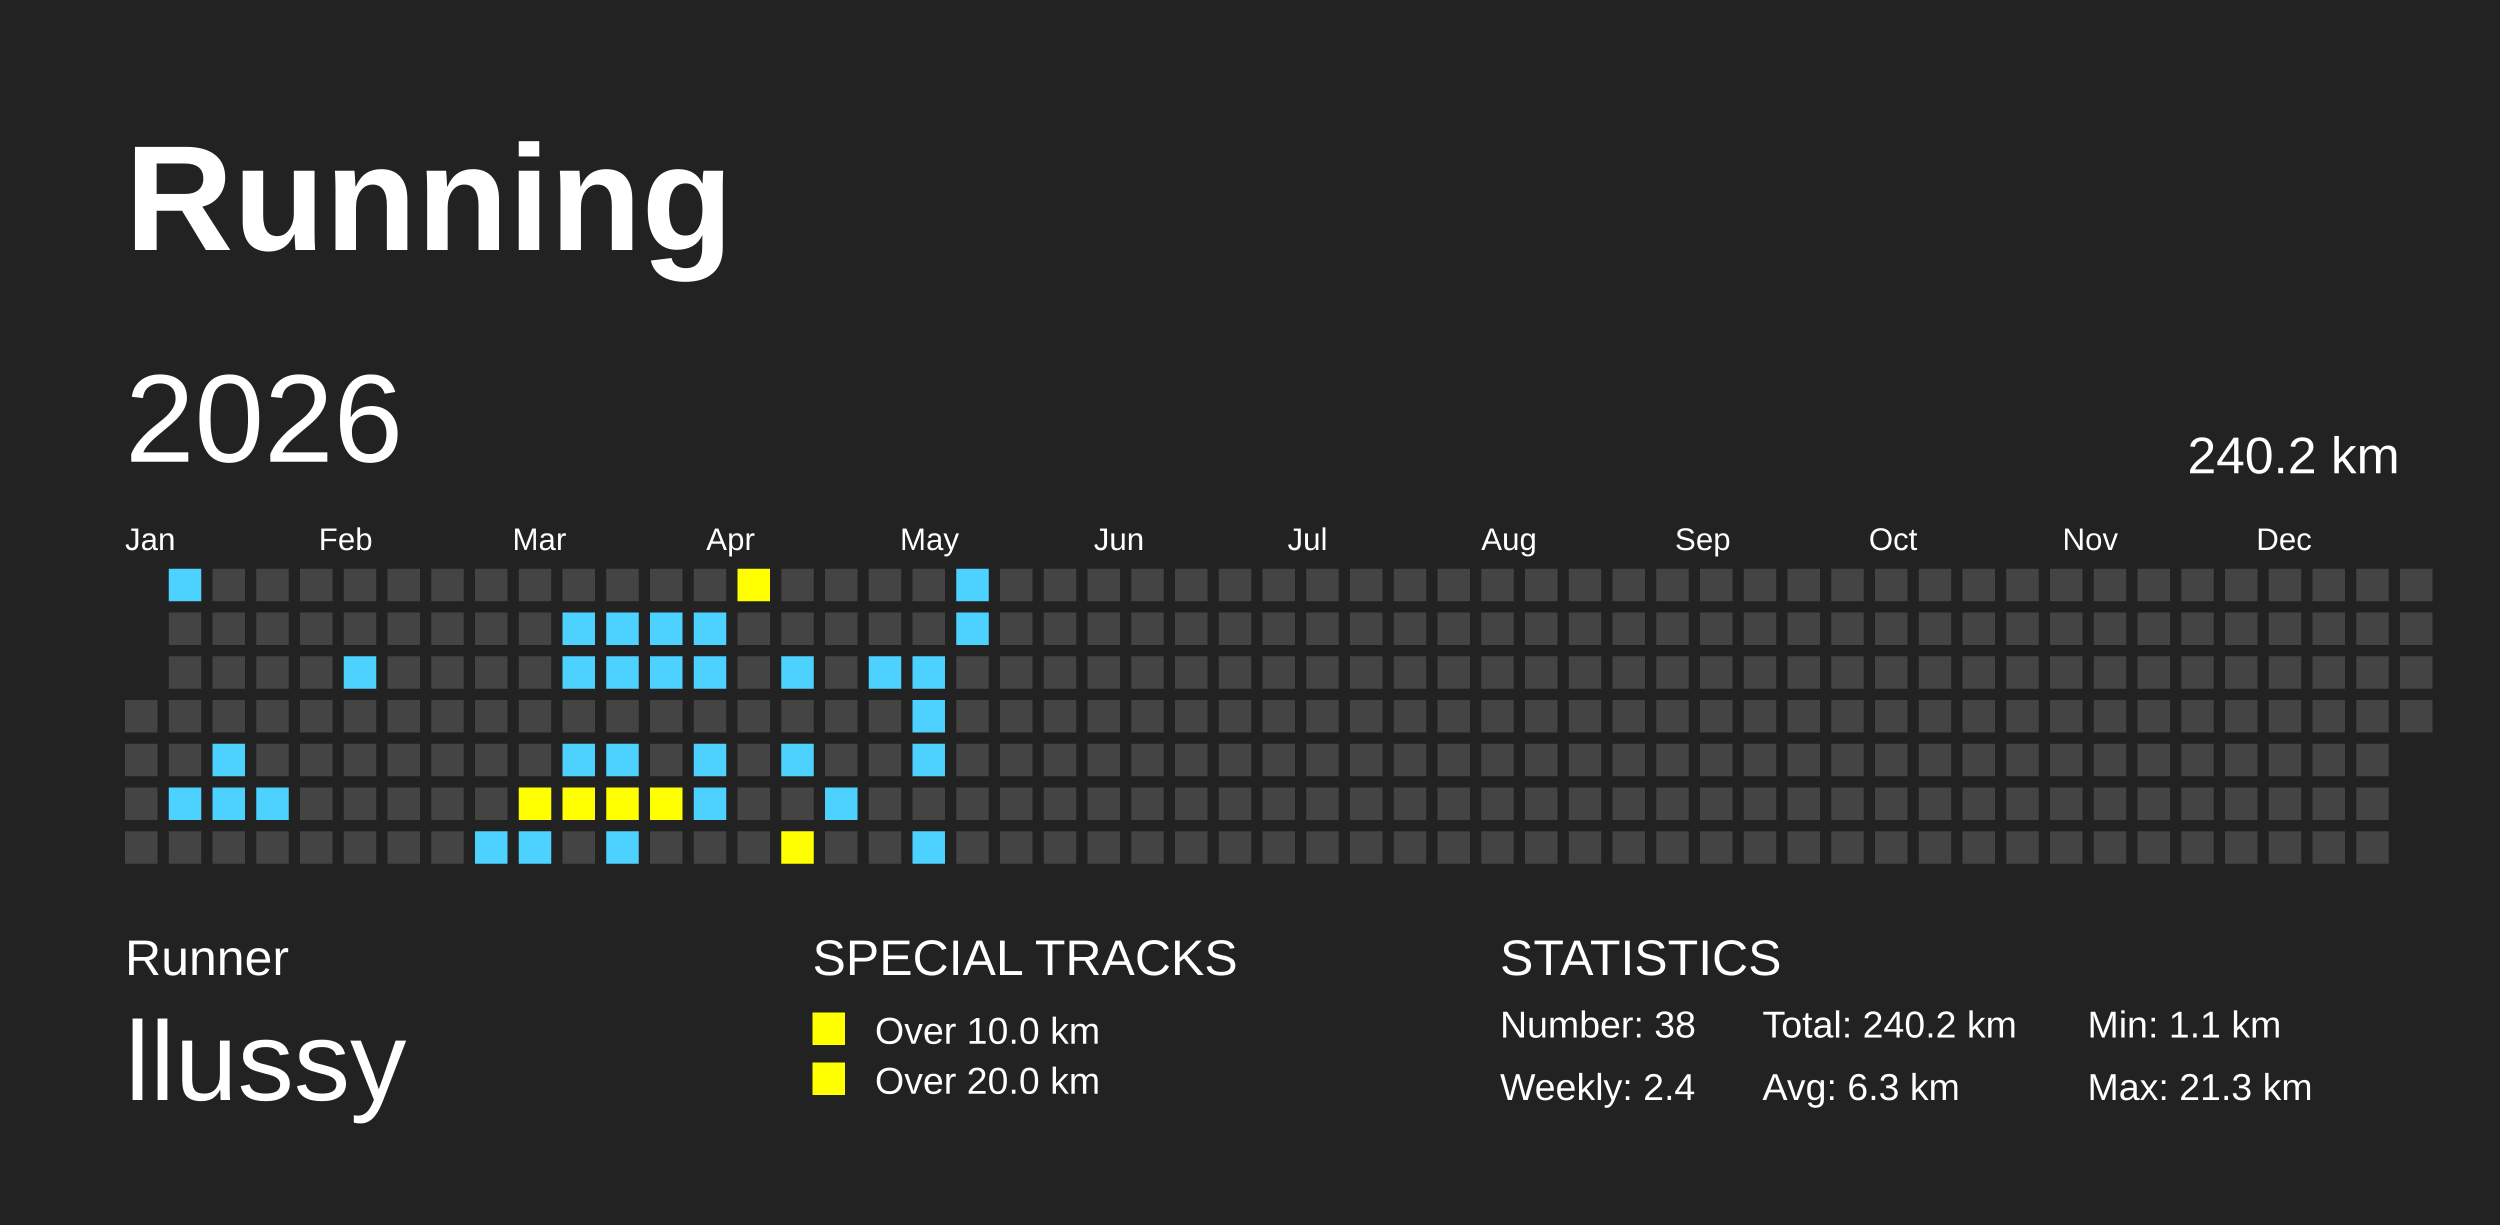
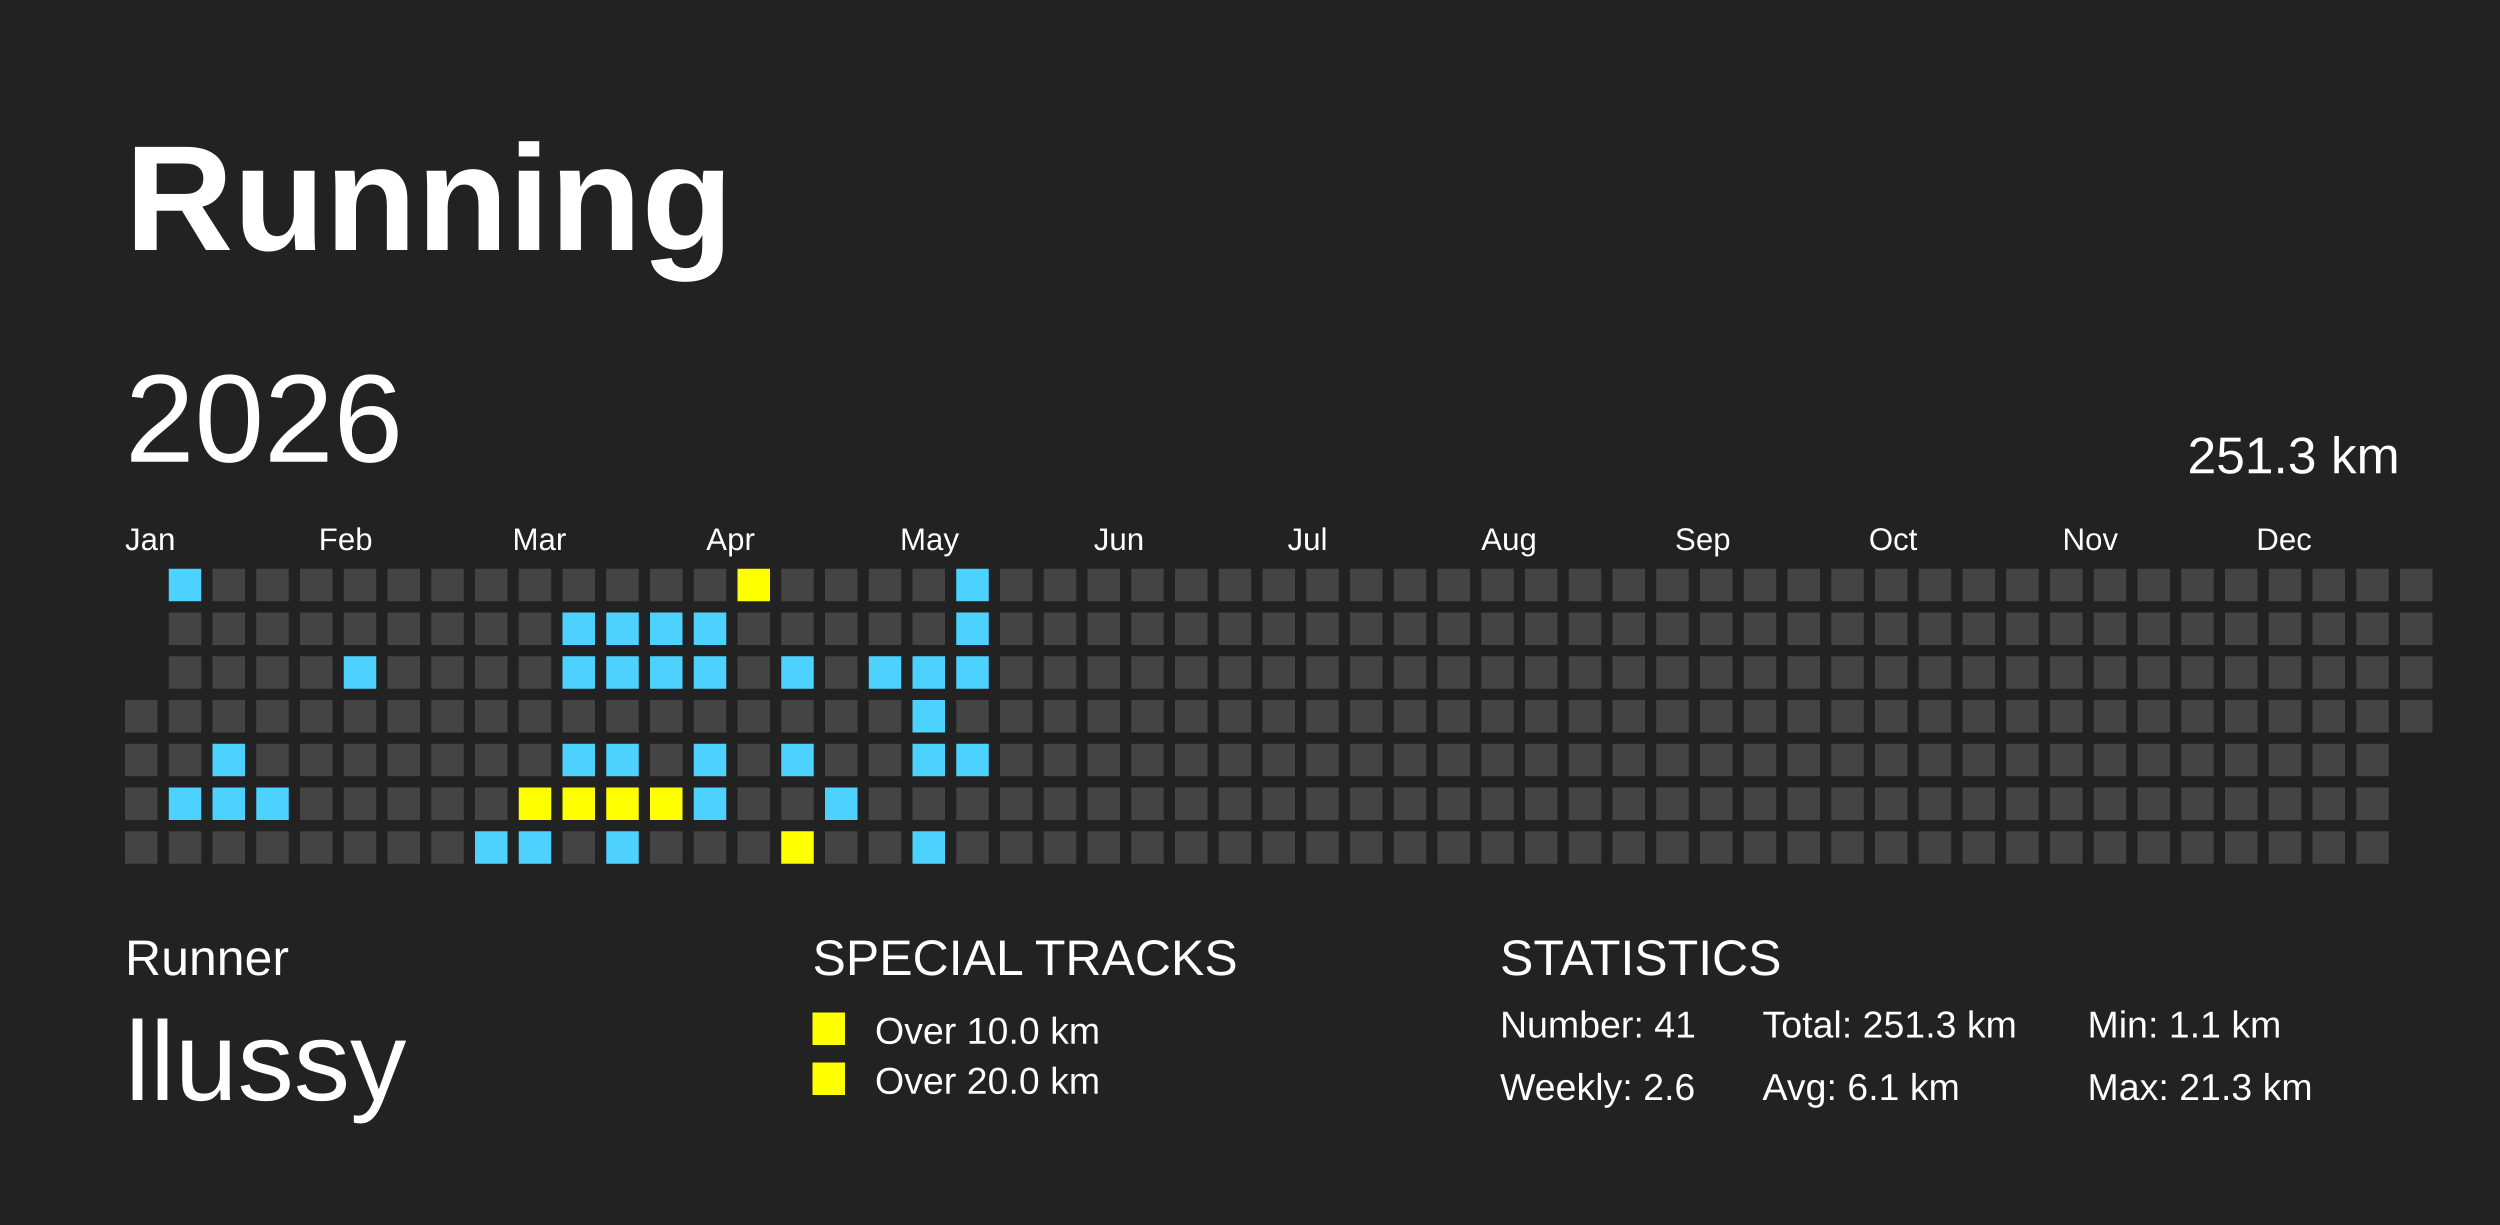
<svg xmlns="http://www.w3.org/2000/svg" baseProfile="full" height="98mm" version="1.1" viewBox="0,0,200,98" width="200mm">
  <defs>
    <pattern height="2" id="indoor-stripe" patternUnits="userSpaceOnUse" width="2">
      <line stroke="white" stroke-opacity="0.45" stroke-width="0.5" x1="0" x2="2" y1="2" y2="0" />
    </pattern>
  </defs>
  <rect fill="#222222" height="98" width="200" x="0" y="0" />
  <text fill="#FFFFFF" style="font-size:12px; font-family:Arial; font-weight:bold;" x="10" y="20">Running</text>
  <text fill="#FFFFFF" style="font-size:4px; font-family:Arial" x="10" y="78">Runner</text>
  <text fill="#FFFFFF" style="font-size:9px; font-family:Arial" x="10" y="88">llussy</text>
  <text fill="#FFFFFF" style="font-size:4px; font-family:Arial" x="65" y="78">SPECIAL TRACKS</text>
  <rect fill="#FFFF00" height="2.6" width="2.6" x="65" y="81" />
  <text fill="#FFFFFF" style="font-size:3px; font-family:Arial" x="70" y="83.5">Over 10.0 km</text>
  <rect fill="#FFFF00" height="2.6" width="2.6" x="65" y="85" />
  <text fill="#FFFFFF" style="font-size:3px; font-family:Arial" x="70" y="87.5">Over 20.0 km</text>
  <text fill="#FFFFFF" style="font-size:4px; font-family:Arial" x="120" y="78">STATISTICS</text>
-   <text fill="#FFFFFF" style="font-size:3px; font-family:Arial" x="120" y="83">Number: 38</text>
-   <text fill="#FFFFFF" style="font-size:3px; font-family:Arial" x="120" y="88">Weekly: 2.4</text>
-   <text fill="#FFFFFF" style="font-size:3px; font-family:Arial" x="141" y="83">Total: 240.2 km</text>
-   <text fill="#FFFFFF" style="font-size:3px; font-family:Arial" x="141" y="88">Avg: 6.3 km</text>
+   <text fill="#FFFFFF" style="font-size:3px; font-family:Arial" x="120" y="83">Number: 41</text>
+   <text fill="#FFFFFF" style="font-size:3px; font-family:Arial" x="120" y="88">Weekly: 2.6</text>
+   <text fill="#FFFFFF" style="font-size:3px; font-family:Arial" x="141" y="83">Total: 251.3 km</text>
+   <text fill="#FFFFFF" style="font-size:3px; font-family:Arial" x="141" y="88">Avg: 6.1 km</text>
  <text fill="#FFFFFF" style="font-size:3px; font-family:Arial" x="167" y="83">Min: 1.1 km</text>
  <text fill="#FFFFFF" style="font-size:3px; font-family:Arial" x="167" y="88">Max: 21.3 km</text>
  <text dominant-baseline="hanging" fill="#FFFFFF" style="font-size:10.0px; font-family:Arial;" x="10" y="30">2026</text>
-   <text dominant-baseline="hanging" fill="#FFFFFF" style="font-size:4.125px; font-family:Arial;" x="175" y="35">240.2 km</text>
+   <text dominant-baseline="hanging" fill="#FFFFFF" style="font-size:4.125px; font-family:Arial;" x="175" y="35">251.3 km</text>
  <text fill="#FFFFFF" style="font-size:2.5px; font-family:Arial" x="10.0" y="44">Jan</text>
  <text fill="#FFFFFF" style="font-size:2.5px; font-family:Arial" x="25.5" y="44">Feb</text>
  <text fill="#FFFFFF" style="font-size:2.5px; font-family:Arial" x="41.0" y="44">Mar</text>
  <text fill="#FFFFFF" style="font-size:2.5px; font-family:Arial" x="56.5" y="44">Apr</text>
  <text fill="#FFFFFF" style="font-size:2.5px; font-family:Arial" x="72.0" y="44">May</text>
  <text fill="#FFFFFF" style="font-size:2.5px; font-family:Arial" x="87.5" y="44">Jun</text>
  <text fill="#FFFFFF" style="font-size:2.5px; font-family:Arial" x="103.0" y="44">Jul</text>
  <text fill="#FFFFFF" style="font-size:2.5px; font-family:Arial" x="118.5" y="44">Aug</text>
  <text fill="#FFFFFF" style="font-size:2.5px; font-family:Arial" x="134.0" y="44">Sep</text>
  <text fill="#FFFFFF" style="font-size:2.5px; font-family:Arial" x="149.5" y="44">Oct</text>
  <text fill="#FFFFFF" style="font-size:2.5px; font-family:Arial" x="165.0" y="44">Nov</text>
  <text fill="#FFFFFF" style="font-size:2.5px; font-family:Arial" x="180.5" y="44">Dec</text>
  <rect fill="#444444" height="2.6" width="2.6" x="10.0" y="56.0" />
  <rect fill="#444444" height="2.6" width="2.6" x="10.0" y="59.5" />
  <rect fill="#444444" height="2.6" width="2.6" x="10.0" y="63.0" />
  <rect fill="#444444" height="2.6" width="2.6" x="10.0" y="66.5" />
  <rect fill="#4dd2ff" height="2.6" width="2.6" x="13.5" y="45.5" />
  <rect fill="#444444" height="2.6" width="2.6" x="13.5" y="49.0" />
  <rect fill="#444444" height="2.6" width="2.6" x="13.5" y="52.5" />
  <rect fill="#444444" height="2.6" width="2.6" x="13.5" y="56.0" />
  <rect fill="#444444" height="2.6" width="2.6" x="13.5" y="59.5" />
  <rect fill="#4dd2ff" height="2.6" width="2.6" x="13.5" y="63.0" />
  <rect fill="#444444" height="2.6" width="2.6" x="13.5" y="66.5" />
  <rect fill="#444444" height="2.6" width="2.6" x="17.0" y="45.5" />
  <rect fill="#444444" height="2.6" width="2.6" x="17.0" y="49.0" />
  <rect fill="#444444" height="2.6" width="2.6" x="17.0" y="52.5" />
  <rect fill="#444444" height="2.6" width="2.6" x="17.0" y="56.0" />
  <rect fill="#4dd2ff" height="2.6" width="2.6" x="17.0" y="59.5" />
  <rect fill="#4dd2ff" height="2.6" width="2.6" x="17.0" y="63.0" />
  <rect fill="#444444" height="2.6" width="2.6" x="17.0" y="66.5" />
  <rect fill="#444444" height="2.6" width="2.6" x="20.5" y="45.5" />
  <rect fill="#444444" height="2.6" width="2.6" x="20.5" y="49.0" />
  <rect fill="#444444" height="2.6" width="2.6" x="20.5" y="52.5" />
  <rect fill="#444444" height="2.6" width="2.6" x="20.5" y="56.0" />
  <rect fill="#444444" height="2.6" width="2.6" x="20.5" y="59.5" />
  <rect fill="#4dd2ff" height="2.6" width="2.6" x="20.5" y="63.0" />
  <rect fill="#444444" height="2.6" width="2.6" x="20.5" y="66.5" />
  <rect fill="#444444" height="2.6" width="2.6" x="24.0" y="45.5" />
  <rect fill="#444444" height="2.6" width="2.6" x="24.0" y="49.0" />
  <rect fill="#444444" height="2.6" width="2.6" x="24.0" y="52.5" />
  <rect fill="#444444" height="2.6" width="2.6" x="24.0" y="56.0" />
  <rect fill="#444444" height="2.6" width="2.6" x="24.0" y="59.5" />
  <rect fill="#444444" height="2.6" width="2.6" x="24.0" y="63.0" />
  <rect fill="#444444" height="2.6" width="2.6" x="24.0" y="66.5" />
  <rect fill="#444444" height="2.6" width="2.6" x="27.5" y="45.5" />
  <rect fill="#444444" height="2.6" width="2.6" x="27.5" y="49.0" />
  <rect fill="#4dd2ff" height="2.6" width="2.6" x="27.5" y="52.5" />
  <rect fill="#444444" height="2.6" width="2.6" x="27.5" y="56.0" />
  <rect fill="#444444" height="2.6" width="2.6" x="27.5" y="59.5" />
  <rect fill="#444444" height="2.6" width="2.6" x="27.5" y="63.0" />
  <rect fill="#444444" height="2.6" width="2.6" x="27.5" y="66.5" />
  <rect fill="#444444" height="2.6" width="2.6" x="31.0" y="45.5" />
  <rect fill="#444444" height="2.6" width="2.6" x="31.0" y="49.0" />
  <rect fill="#444444" height="2.6" width="2.6" x="31.0" y="52.5" />
  <rect fill="#444444" height="2.6" width="2.6" x="31.0" y="56.0" />
  <rect fill="#444444" height="2.6" width="2.6" x="31.0" y="59.5" />
  <rect fill="#444444" height="2.6" width="2.6" x="31.0" y="63.0" />
  <rect fill="#444444" height="2.6" width="2.6" x="31.0" y="66.5" />
  <rect fill="#444444" height="2.6" width="2.6" x="34.5" y="45.5" />
  <rect fill="#444444" height="2.6" width="2.6" x="34.5" y="49.0" />
  <rect fill="#444444" height="2.6" width="2.6" x="34.5" y="52.5" />
  <rect fill="#444444" height="2.6" width="2.6" x="34.5" y="56.0" />
  <rect fill="#444444" height="2.6" width="2.6" x="34.5" y="59.5" />
  <rect fill="#444444" height="2.6" width="2.6" x="34.5" y="63.0" />
  <rect fill="#444444" height="2.6" width="2.6" x="34.5" y="66.5" />
  <rect fill="#444444" height="2.6" width="2.6" x="38.0" y="45.5" />
  <rect fill="#444444" height="2.6" width="2.6" x="38.0" y="49.0" />
  <rect fill="#444444" height="2.6" width="2.6" x="38.0" y="52.5" />
  <rect fill="#444444" height="2.6" width="2.6" x="38.0" y="56.0" />
  <rect fill="#444444" height="2.6" width="2.6" x="38.0" y="59.5" />
  <rect fill="#444444" height="2.6" width="2.6" x="38.0" y="63.0" />
  <rect fill="#4dd2ff" height="2.6" width="2.6" x="38.0" y="66.5" />
  <rect fill="#444444" height="2.6" width="2.6" x="41.5" y="45.5" />
  <rect fill="#444444" height="2.6" width="2.6" x="41.5" y="49.0" />
  <rect fill="#444444" height="2.6" width="2.6" x="41.5" y="52.5" />
  <rect fill="#444444" height="2.6" width="2.6" x="41.5" y="56.0" />
  <rect fill="#444444" height="2.6" width="2.6" x="41.5" y="59.5" />
  <rect fill="#ffff00" height="2.6" width="2.6" x="41.5" y="63.0" />
  <rect fill="#4dd2ff" height="2.6" width="2.6" x="41.5" y="66.5" />
  <rect fill="#444444" height="2.6" width="2.6" x="45.0" y="45.5" />
  <rect fill="#4dd2ff" height="2.6" width="2.6" x="45.0" y="49.0" />
  <rect fill="#4dd2ff" height="2.6" width="2.6" x="45.0" y="52.5" />
  <rect fill="#444444" height="2.6" width="2.6" x="45.0" y="56.0" />
  <rect fill="#4dd2ff" height="2.6" width="2.6" x="45.0" y="59.5" />
  <rect fill="#ffff00" height="2.6" width="2.6" x="45.0" y="63.0" />
  <rect fill="#444444" height="2.6" width="2.6" x="45.0" y="66.5" />
  <rect fill="#444444" height="2.6" width="2.6" x="48.5" y="45.5" />
  <rect fill="#4dd2ff" height="2.6" width="2.6" x="48.5" y="49.0" />
  <rect fill="#4dd2ff" height="2.6" width="2.6" x="48.5" y="52.5" />
  <rect fill="#444444" height="2.6" width="2.6" x="48.5" y="56.0" />
  <rect fill="#4dd2ff" height="2.6" width="2.6" x="48.5" y="59.5" />
  <rect fill="#ffff00" height="2.6" width="2.6" x="48.5" y="63.0" />
  <rect fill="#4dd2ff" height="2.6" width="2.6" x="48.5" y="66.5" />
  <rect fill="#444444" height="2.6" width="2.6" x="52.0" y="45.5" />
  <rect fill="#4dd2ff" height="2.6" width="2.6" x="52.0" y="49.0" />
  <rect fill="#4dd2ff" height="2.6" width="2.6" x="52.0" y="52.5" />
  <rect fill="#444444" height="2.6" width="2.6" x="52.0" y="56.0" />
  <rect fill="#444444" height="2.6" width="2.6" x="52.0" y="59.5" />
  <rect fill="#FFFF00" height="2.6" width="2.6" x="52.0" y="63.0" />
  <rect fill="#444444" height="2.6" width="2.6" x="52.0" y="66.5" />
  <rect fill="#444444" height="2.6" width="2.6" x="55.5" y="45.5" />
  <rect fill="#4dd2ff" height="2.6" width="2.6" x="55.5" y="49.0" />
  <rect fill="#4dd2ff" height="2.6" width="2.6" x="55.5" y="52.5" />
  <rect fill="#444444" height="2.6" width="2.6" x="55.5" y="56.0" />
  <rect fill="#4dd2ff" height="2.6" width="2.6" x="55.5" y="59.5" />
  <rect fill="#4dd2ff" height="2.6" width="2.6" x="55.5" y="63.0" />
  <rect fill="#444444" height="2.6" width="2.6" x="55.5" y="66.5" />
  <rect fill="#ffff00" height="2.6" width="2.6" x="59.0" y="45.5" />
  <rect fill="#444444" height="2.6" width="2.6" x="59.0" y="49.0" />
  <rect fill="#444444" height="2.6" width="2.6" x="59.0" y="52.5" />
  <rect fill="#444444" height="2.6" width="2.6" x="59.0" y="56.0" />
  <rect fill="#444444" height="2.6" width="2.6" x="59.0" y="59.5" />
  <rect fill="#444444" height="2.6" width="2.6" x="59.0" y="63.0" />
  <rect fill="#444444" height="2.6" width="2.6" x="59.0" y="66.5" />
  <rect fill="#444444" height="2.6" width="2.6" x="62.5" y="45.5" />
  <rect fill="#444444" height="2.6" width="2.6" x="62.5" y="49.0" />
  <rect fill="#4dd2ff" height="2.6" width="2.6" x="62.5" y="52.5" />
  <rect fill="#444444" height="2.6" width="2.6" x="62.5" y="56.0" />
  <rect fill="#4dd2ff" height="2.6" width="2.6" x="62.5" y="59.5" />
  <rect fill="#444444" height="2.6" width="2.6" x="62.5" y="63.0" />
  <rect fill="#ffff00" height="2.6" width="2.6" x="62.5" y="66.5" />
  <rect fill="#444444" height="2.6" width="2.6" x="66.0" y="45.5" />
  <rect fill="#444444" height="2.6" width="2.6" x="66.0" y="49.0" />
  <rect fill="#444444" height="2.6" width="2.6" x="66.0" y="52.5" />
  <rect fill="#444444" height="2.6" width="2.6" x="66.0" y="56.0" />
  <rect fill="#444444" height="2.6" width="2.6" x="66.0" y="59.5" />
  <rect fill="#4dd2ff" height="2.6" width="2.6" x="66.0" y="63.0" />
  <rect fill="#444444" height="2.6" width="2.6" x="66.0" y="66.5" />
  <rect fill="#444444" height="2.6" width="2.6" x="69.5" y="45.5" />
  <rect fill="#444444" height="2.6" width="2.6" x="69.5" y="49.0" />
  <rect fill="#4dd2ff" height="2.6" width="2.6" x="69.5" y="52.5" />
  <rect fill="#444444" height="2.6" width="2.6" x="69.5" y="56.0" />
  <rect fill="#444444" height="2.6" width="2.6" x="69.5" y="59.5" />
  <rect fill="#444444" height="2.6" width="2.6" x="69.5" y="63.0" />
  <rect fill="#444444" height="2.6" width="2.6" x="69.5" y="66.5" />
  <rect fill="#444444" height="2.6" width="2.6" x="73.0" y="45.5" />
  <rect fill="#444444" height="2.6" width="2.6" x="73.0" y="49.0" />
  <rect fill="#4dd2ff" height="2.6" width="2.6" x="73.0" y="52.5" />
  <rect fill="#4dd2ff" height="2.6" width="2.6" x="73.0" y="56.0" />
  <rect fill="#4dd2ff" height="2.6" width="2.6" x="73.0" y="59.5" />
  <rect fill="#444444" height="2.6" width="2.6" x="73.0" y="63.0" />
  <rect fill="#4dd2ff" height="2.6" width="2.6" x="73.0" y="66.5" />
  <rect fill="#4dd2ff" height="2.6" width="2.6" x="76.5" y="45.5" />
  <rect fill="#4dd2ff" height="2.6" width="2.6" x="76.5" y="49.0" />
-   <rect fill="#444444" height="2.6" width="2.6" x="76.5" y="52.5" />
+   <rect fill="#4dd2ff" height="2.6" width="2.6" x="76.5" y="52.5" />
  <rect fill="#444444" height="2.6" width="2.6" x="76.5" y="56.0" />
-   <rect fill="#444444" height="2.6" width="2.6" x="76.5" y="59.5" />
+   <rect fill="#4dd2ff" height="2.6" width="2.6" x="76.5" y="59.5" />
  <rect fill="#444444" height="2.6" width="2.6" x="76.5" y="63.0" />
  <rect fill="#444444" height="2.6" width="2.6" x="76.5" y="66.5" />
  <rect fill="#444444" height="2.6" width="2.6" x="80.0" y="45.5" />
  <rect fill="#444444" height="2.6" width="2.6" x="80.0" y="49.0" />
  <rect fill="#444444" height="2.6" width="2.6" x="80.0" y="52.5" />
  <rect fill="#444444" height="2.6" width="2.6" x="80.0" y="56.0" />
  <rect fill="#444444" height="2.6" width="2.6" x="80.0" y="59.5" />
  <rect fill="#444444" height="2.6" width="2.6" x="80.0" y="63.0" />
  <rect fill="#444444" height="2.6" width="2.6" x="80.0" y="66.5" />
  <rect fill="#444444" height="2.6" width="2.6" x="83.5" y="45.5" />
  <rect fill="#444444" height="2.6" width="2.6" x="83.5" y="49.0" />
  <rect fill="#444444" height="2.6" width="2.6" x="83.5" y="52.5" />
  <rect fill="#444444" height="2.6" width="2.6" x="83.5" y="56.0" />
  <rect fill="#444444" height="2.6" width="2.6" x="83.5" y="59.5" />
  <rect fill="#444444" height="2.6" width="2.6" x="83.5" y="63.0" />
  <rect fill="#444444" height="2.6" width="2.6" x="83.5" y="66.5" />
  <rect fill="#444444" height="2.6" width="2.6" x="87.0" y="45.5" />
  <rect fill="#444444" height="2.6" width="2.6" x="87.0" y="49.0" />
  <rect fill="#444444" height="2.6" width="2.6" x="87.0" y="52.5" />
  <rect fill="#444444" height="2.6" width="2.6" x="87.0" y="56.0" />
  <rect fill="#444444" height="2.6" width="2.6" x="87.0" y="59.5" />
  <rect fill="#444444" height="2.6" width="2.6" x="87.0" y="63.0" />
  <rect fill="#444444" height="2.6" width="2.6" x="87.0" y="66.5" />
  <rect fill="#444444" height="2.6" width="2.6" x="90.5" y="45.5" />
  <rect fill="#444444" height="2.6" width="2.6" x="90.5" y="49.0" />
  <rect fill="#444444" height="2.6" width="2.6" x="90.5" y="52.5" />
  <rect fill="#444444" height="2.6" width="2.6" x="90.5" y="56.0" />
  <rect fill="#444444" height="2.6" width="2.6" x="90.5" y="59.5" />
  <rect fill="#444444" height="2.6" width="2.6" x="90.5" y="63.0" />
  <rect fill="#444444" height="2.6" width="2.6" x="90.5" y="66.5" />
  <rect fill="#444444" height="2.6" width="2.6" x="94.0" y="45.5" />
  <rect fill="#444444" height="2.6" width="2.6" x="94.0" y="49.0" />
  <rect fill="#444444" height="2.6" width="2.6" x="94.0" y="52.5" />
  <rect fill="#444444" height="2.6" width="2.6" x="94.0" y="56.0" />
  <rect fill="#444444" height="2.6" width="2.6" x="94.0" y="59.5" />
  <rect fill="#444444" height="2.6" width="2.6" x="94.0" y="63.0" />
  <rect fill="#444444" height="2.6" width="2.6" x="94.0" y="66.5" />
  <rect fill="#444444" height="2.6" width="2.6" x="97.5" y="45.5" />
  <rect fill="#444444" height="2.6" width="2.6" x="97.5" y="49.0" />
  <rect fill="#444444" height="2.6" width="2.6" x="97.5" y="52.5" />
  <rect fill="#444444" height="2.6" width="2.6" x="97.5" y="56.0" />
  <rect fill="#444444" height="2.6" width="2.6" x="97.5" y="59.5" />
  <rect fill="#444444" height="2.6" width="2.6" x="97.5" y="63.0" />
  <rect fill="#444444" height="2.6" width="2.6" x="97.5" y="66.5" />
  <rect fill="#444444" height="2.6" width="2.6" x="101.0" y="45.5" />
  <rect fill="#444444" height="2.6" width="2.6" x="101.0" y="49.0" />
  <rect fill="#444444" height="2.6" width="2.6" x="101.0" y="52.5" />
  <rect fill="#444444" height="2.6" width="2.6" x="101.0" y="56.0" />
  <rect fill="#444444" height="2.6" width="2.6" x="101.0" y="59.5" />
  <rect fill="#444444" height="2.6" width="2.6" x="101.0" y="63.0" />
  <rect fill="#444444" height="2.6" width="2.6" x="101.0" y="66.5" />
  <rect fill="#444444" height="2.6" width="2.6" x="104.5" y="45.5" />
  <rect fill="#444444" height="2.6" width="2.6" x="104.5" y="49.0" />
  <rect fill="#444444" height="2.6" width="2.6" x="104.5" y="52.5" />
  <rect fill="#444444" height="2.6" width="2.6" x="104.5" y="56.0" />
  <rect fill="#444444" height="2.6" width="2.6" x="104.5" y="59.5" />
  <rect fill="#444444" height="2.6" width="2.6" x="104.5" y="63.0" />
  <rect fill="#444444" height="2.6" width="2.6" x="104.5" y="66.5" />
  <rect fill="#444444" height="2.6" width="2.6" x="108.0" y="45.5" />
  <rect fill="#444444" height="2.6" width="2.6" x="108.0" y="49.0" />
  <rect fill="#444444" height="2.6" width="2.6" x="108.0" y="52.5" />
  <rect fill="#444444" height="2.6" width="2.6" x="108.0" y="56.0" />
  <rect fill="#444444" height="2.6" width="2.6" x="108.0" y="59.5" />
  <rect fill="#444444" height="2.6" width="2.6" x="108.0" y="63.0" />
  <rect fill="#444444" height="2.6" width="2.6" x="108.0" y="66.5" />
  <rect fill="#444444" height="2.6" width="2.6" x="111.5" y="45.5" />
  <rect fill="#444444" height="2.6" width="2.6" x="111.5" y="49.0" />
  <rect fill="#444444" height="2.6" width="2.6" x="111.5" y="52.5" />
  <rect fill="#444444" height="2.6" width="2.6" x="111.5" y="56.0" />
  <rect fill="#444444" height="2.6" width="2.6" x="111.5" y="59.5" />
  <rect fill="#444444" height="2.6" width="2.6" x="111.5" y="63.0" />
  <rect fill="#444444" height="2.6" width="2.6" x="111.5" y="66.5" />
  <rect fill="#444444" height="2.6" width="2.6" x="115.0" y="45.5" />
  <rect fill="#444444" height="2.6" width="2.6" x="115.0" y="49.0" />
  <rect fill="#444444" height="2.6" width="2.6" x="115.0" y="52.5" />
  <rect fill="#444444" height="2.6" width="2.6" x="115.0" y="56.0" />
  <rect fill="#444444" height="2.6" width="2.6" x="115.0" y="59.5" />
  <rect fill="#444444" height="2.6" width="2.6" x="115.0" y="63.0" />
  <rect fill="#444444" height="2.6" width="2.6" x="115.0" y="66.5" />
  <rect fill="#444444" height="2.6" width="2.6" x="118.5" y="45.5" />
  <rect fill="#444444" height="2.6" width="2.6" x="118.5" y="49.0" />
  <rect fill="#444444" height="2.6" width="2.6" x="118.5" y="52.5" />
  <rect fill="#444444" height="2.6" width="2.6" x="118.5" y="56.0" />
  <rect fill="#444444" height="2.6" width="2.6" x="118.5" y="59.5" />
  <rect fill="#444444" height="2.6" width="2.6" x="118.5" y="63.0" />
  <rect fill="#444444" height="2.6" width="2.6" x="118.5" y="66.5" />
  <rect fill="#444444" height="2.6" width="2.6" x="122.0" y="45.5" />
  <rect fill="#444444" height="2.6" width="2.6" x="122.0" y="49.0" />
  <rect fill="#444444" height="2.6" width="2.6" x="122.0" y="52.5" />
  <rect fill="#444444" height="2.6" width="2.6" x="122.0" y="56.0" />
  <rect fill="#444444" height="2.6" width="2.6" x="122.0" y="59.5" />
  <rect fill="#444444" height="2.6" width="2.6" x="122.0" y="63.0" />
  <rect fill="#444444" height="2.6" width="2.6" x="122.0" y="66.5" />
  <rect fill="#444444" height="2.6" width="2.6" x="125.5" y="45.5" />
  <rect fill="#444444" height="2.6" width="2.6" x="125.5" y="49.0" />
  <rect fill="#444444" height="2.6" width="2.6" x="125.5" y="52.5" />
  <rect fill="#444444" height="2.6" width="2.6" x="125.5" y="56.0" />
  <rect fill="#444444" height="2.6" width="2.6" x="125.5" y="59.5" />
  <rect fill="#444444" height="2.6" width="2.6" x="125.5" y="63.0" />
  <rect fill="#444444" height="2.6" width="2.6" x="125.5" y="66.5" />
  <rect fill="#444444" height="2.6" width="2.6" x="129.0" y="45.5" />
  <rect fill="#444444" height="2.6" width="2.6" x="129.0" y="49.0" />
  <rect fill="#444444" height="2.6" width="2.6" x="129.0" y="52.5" />
  <rect fill="#444444" height="2.6" width="2.6" x="129.0" y="56.0" />
  <rect fill="#444444" height="2.6" width="2.6" x="129.0" y="59.5" />
  <rect fill="#444444" height="2.6" width="2.6" x="129.0" y="63.0" />
  <rect fill="#444444" height="2.6" width="2.6" x="129.0" y="66.5" />
  <rect fill="#444444" height="2.6" width="2.6" x="132.5" y="45.5" />
  <rect fill="#444444" height="2.6" width="2.6" x="132.5" y="49.0" />
  <rect fill="#444444" height="2.6" width="2.6" x="132.5" y="52.5" />
  <rect fill="#444444" height="2.6" width="2.6" x="132.5" y="56.0" />
  <rect fill="#444444" height="2.6" width="2.6" x="132.5" y="59.5" />
  <rect fill="#444444" height="2.6" width="2.6" x="132.5" y="63.0" />
  <rect fill="#444444" height="2.6" width="2.6" x="132.5" y="66.5" />
  <rect fill="#444444" height="2.6" width="2.6" x="136.0" y="45.5" />
  <rect fill="#444444" height="2.6" width="2.6" x="136.0" y="49.0" />
  <rect fill="#444444" height="2.6" width="2.6" x="136.0" y="52.5" />
  <rect fill="#444444" height="2.6" width="2.6" x="136.0" y="56.0" />
  <rect fill="#444444" height="2.6" width="2.6" x="136.0" y="59.5" />
  <rect fill="#444444" height="2.6" width="2.6" x="136.0" y="63.0" />
  <rect fill="#444444" height="2.6" width="2.6" x="136.0" y="66.5" />
  <rect fill="#444444" height="2.6" width="2.6" x="139.5" y="45.5" />
  <rect fill="#444444" height="2.6" width="2.6" x="139.5" y="49.0" />
  <rect fill="#444444" height="2.6" width="2.6" x="139.5" y="52.5" />
  <rect fill="#444444" height="2.6" width="2.6" x="139.5" y="56.0" />
  <rect fill="#444444" height="2.6" width="2.6" x="139.5" y="59.5" />
  <rect fill="#444444" height="2.6" width="2.6" x="139.5" y="63.0" />
  <rect fill="#444444" height="2.6" width="2.6" x="139.5" y="66.5" />
  <rect fill="#444444" height="2.6" width="2.6" x="143.0" y="45.5" />
  <rect fill="#444444" height="2.6" width="2.6" x="143.0" y="49.0" />
  <rect fill="#444444" height="2.6" width="2.6" x="143.0" y="52.5" />
  <rect fill="#444444" height="2.6" width="2.6" x="143.0" y="56.0" />
  <rect fill="#444444" height="2.6" width="2.6" x="143.0" y="59.5" />
  <rect fill="#444444" height="2.6" width="2.6" x="143.0" y="63.0" />
  <rect fill="#444444" height="2.6" width="2.6" x="143.0" y="66.5" />
  <rect fill="#444444" height="2.6" width="2.6" x="146.5" y="45.5" />
  <rect fill="#444444" height="2.6" width="2.6" x="146.5" y="49.0" />
  <rect fill="#444444" height="2.6" width="2.6" x="146.5" y="52.5" />
  <rect fill="#444444" height="2.6" width="2.6" x="146.5" y="56.0" />
  <rect fill="#444444" height="2.6" width="2.6" x="146.5" y="59.5" />
  <rect fill="#444444" height="2.6" width="2.6" x="146.5" y="63.0" />
  <rect fill="#444444" height="2.6" width="2.6" x="146.5" y="66.5" />
  <rect fill="#444444" height="2.6" width="2.6" x="150.0" y="45.5" />
  <rect fill="#444444" height="2.6" width="2.6" x="150.0" y="49.0" />
  <rect fill="#444444" height="2.6" width="2.6" x="150.0" y="52.5" />
  <rect fill="#444444" height="2.6" width="2.6" x="150.0" y="56.0" />
  <rect fill="#444444" height="2.6" width="2.6" x="150.0" y="59.5" />
  <rect fill="#444444" height="2.6" width="2.6" x="150.0" y="63.0" />
  <rect fill="#444444" height="2.6" width="2.6" x="150.0" y="66.5" />
  <rect fill="#444444" height="2.6" width="2.6" x="153.5" y="45.5" />
  <rect fill="#444444" height="2.6" width="2.6" x="153.5" y="49.0" />
  <rect fill="#444444" height="2.6" width="2.6" x="153.5" y="52.5" />
  <rect fill="#444444" height="2.6" width="2.6" x="153.5" y="56.0" />
  <rect fill="#444444" height="2.6" width="2.6" x="153.5" y="59.5" />
  <rect fill="#444444" height="2.6" width="2.6" x="153.5" y="63.0" />
  <rect fill="#444444" height="2.6" width="2.6" x="153.5" y="66.5" />
  <rect fill="#444444" height="2.6" width="2.6" x="157.0" y="45.5" />
  <rect fill="#444444" height="2.6" width="2.6" x="157.0" y="49.0" />
  <rect fill="#444444" height="2.6" width="2.6" x="157.0" y="52.5" />
  <rect fill="#444444" height="2.6" width="2.6" x="157.0" y="56.0" />
  <rect fill="#444444" height="2.6" width="2.6" x="157.0" y="59.5" />
  <rect fill="#444444" height="2.6" width="2.6" x="157.0" y="63.0" />
  <rect fill="#444444" height="2.6" width="2.6" x="157.0" y="66.5" />
  <rect fill="#444444" height="2.6" width="2.6" x="160.5" y="45.5" />
  <rect fill="#444444" height="2.6" width="2.6" x="160.5" y="49.0" />
  <rect fill="#444444" height="2.6" width="2.6" x="160.5" y="52.5" />
  <rect fill="#444444" height="2.6" width="2.6" x="160.5" y="56.0" />
  <rect fill="#444444" height="2.6" width="2.6" x="160.5" y="59.5" />
  <rect fill="#444444" height="2.6" width="2.6" x="160.5" y="63.0" />
  <rect fill="#444444" height="2.6" width="2.6" x="160.5" y="66.5" />
  <rect fill="#444444" height="2.6" width="2.6" x="164.0" y="45.5" />
  <rect fill="#444444" height="2.6" width="2.6" x="164.0" y="49.0" />
  <rect fill="#444444" height="2.6" width="2.6" x="164.0" y="52.5" />
  <rect fill="#444444" height="2.6" width="2.6" x="164.0" y="56.0" />
  <rect fill="#444444" height="2.6" width="2.6" x="164.0" y="59.5" />
  <rect fill="#444444" height="2.6" width="2.6" x="164.0" y="63.0" />
  <rect fill="#444444" height="2.6" width="2.6" x="164.0" y="66.5" />
  <rect fill="#444444" height="2.6" width="2.6" x="167.5" y="45.5" />
  <rect fill="#444444" height="2.6" width="2.6" x="167.5" y="49.0" />
  <rect fill="#444444" height="2.6" width="2.6" x="167.5" y="52.5" />
  <rect fill="#444444" height="2.6" width="2.6" x="167.5" y="56.0" />
  <rect fill="#444444" height="2.6" width="2.6" x="167.5" y="59.5" />
  <rect fill="#444444" height="2.6" width="2.6" x="167.5" y="63.0" />
  <rect fill="#444444" height="2.6" width="2.6" x="167.5" y="66.5" />
  <rect fill="#444444" height="2.6" width="2.6" x="171.0" y="45.5" />
  <rect fill="#444444" height="2.6" width="2.6" x="171.0" y="49.0" />
  <rect fill="#444444" height="2.6" width="2.6" x="171.0" y="52.5" />
  <rect fill="#444444" height="2.6" width="2.6" x="171.0" y="56.0" />
  <rect fill="#444444" height="2.6" width="2.6" x="171.0" y="59.5" />
  <rect fill="#444444" height="2.6" width="2.6" x="171.0" y="63.0" />
  <rect fill="#444444" height="2.6" width="2.6" x="171.0" y="66.5" />
  <rect fill="#444444" height="2.6" width="2.6" x="174.5" y="45.5" />
  <rect fill="#444444" height="2.6" width="2.6" x="174.5" y="49.0" />
  <rect fill="#444444" height="2.6" width="2.6" x="174.5" y="52.5" />
  <rect fill="#444444" height="2.6" width="2.6" x="174.5" y="56.0" />
  <rect fill="#444444" height="2.6" width="2.6" x="174.5" y="59.5" />
  <rect fill="#444444" height="2.6" width="2.6" x="174.5" y="63.0" />
  <rect fill="#444444" height="2.6" width="2.6" x="174.5" y="66.5" />
  <rect fill="#444444" height="2.6" width="2.6" x="178.0" y="45.5" />
  <rect fill="#444444" height="2.6" width="2.6" x="178.0" y="49.0" />
  <rect fill="#444444" height="2.6" width="2.6" x="178.0" y="52.5" />
  <rect fill="#444444" height="2.6" width="2.6" x="178.0" y="56.0" />
  <rect fill="#444444" height="2.6" width="2.6" x="178.0" y="59.5" />
  <rect fill="#444444" height="2.6" width="2.6" x="178.0" y="63.0" />
  <rect fill="#444444" height="2.6" width="2.6" x="178.0" y="66.5" />
  <rect fill="#444444" height="2.6" width="2.6" x="181.5" y="45.5" />
  <rect fill="#444444" height="2.6" width="2.6" x="181.5" y="49.0" />
  <rect fill="#444444" height="2.6" width="2.6" x="181.5" y="52.5" />
  <rect fill="#444444" height="2.6" width="2.6" x="181.5" y="56.0" />
  <rect fill="#444444" height="2.6" width="2.6" x="181.5" y="59.5" />
  <rect fill="#444444" height="2.6" width="2.6" x="181.5" y="63.0" />
  <rect fill="#444444" height="2.6" width="2.6" x="181.5" y="66.5" />
  <rect fill="#444444" height="2.6" width="2.6" x="185.0" y="45.5" />
  <rect fill="#444444" height="2.6" width="2.6" x="185.0" y="49.0" />
  <rect fill="#444444" height="2.6" width="2.6" x="185.0" y="52.5" />
  <rect fill="#444444" height="2.6" width="2.6" x="185.0" y="56.0" />
  <rect fill="#444444" height="2.6" width="2.6" x="185.0" y="59.5" />
  <rect fill="#444444" height="2.6" width="2.6" x="185.0" y="63.0" />
  <rect fill="#444444" height="2.6" width="2.6" x="185.0" y="66.5" />
  <rect fill="#444444" height="2.6" width="2.6" x="188.5" y="45.5" />
  <rect fill="#444444" height="2.6" width="2.6" x="188.5" y="49.0" />
  <rect fill="#444444" height="2.6" width="2.6" x="188.5" y="52.5" />
  <rect fill="#444444" height="2.6" width="2.6" x="188.5" y="56.0" />
  <rect fill="#444444" height="2.6" width="2.6" x="188.5" y="59.5" />
  <rect fill="#444444" height="2.6" width="2.6" x="188.5" y="63.0" />
  <rect fill="#444444" height="2.6" width="2.6" x="188.5" y="66.5" />
  <rect fill="#444444" height="2.6" width="2.6" x="192.0" y="45.5" />
  <rect fill="#444444" height="2.6" width="2.6" x="192.0" y="49.0" />
  <rect fill="#444444" height="2.6" width="2.6" x="192.0" y="52.5" />
  <rect fill="#444444" height="2.6" width="2.6" x="192.0" y="56.0" />
</svg>
